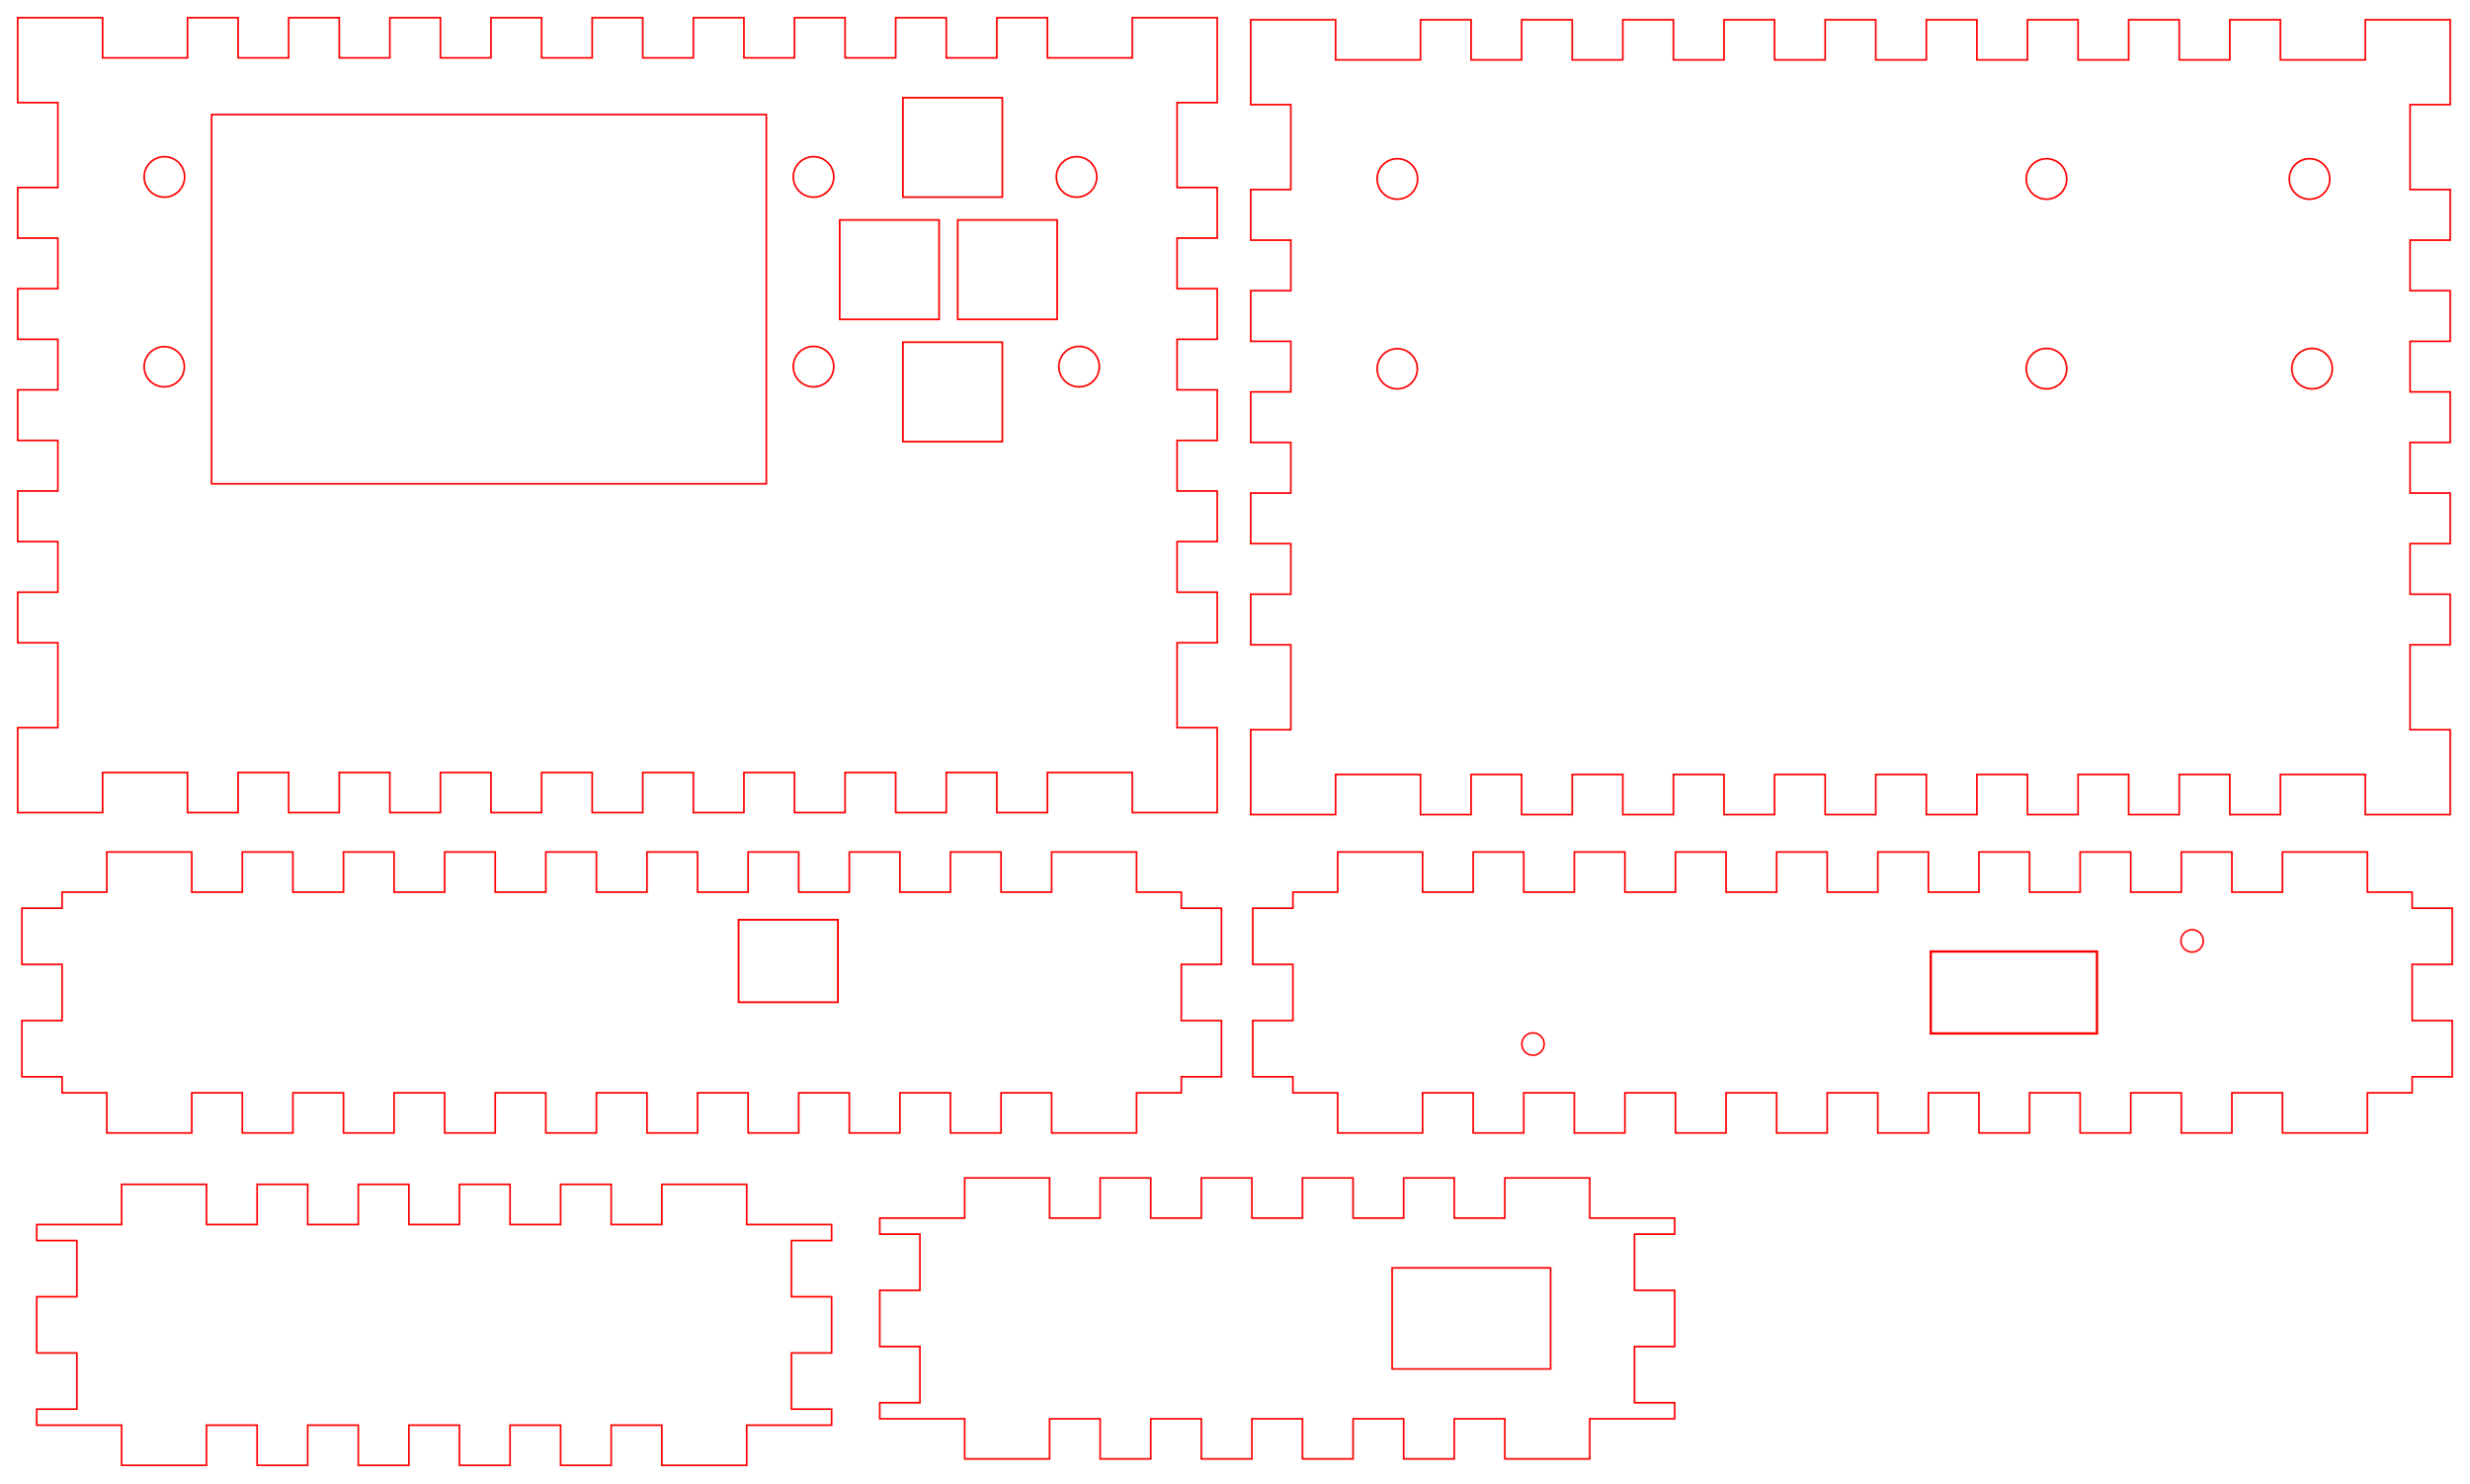
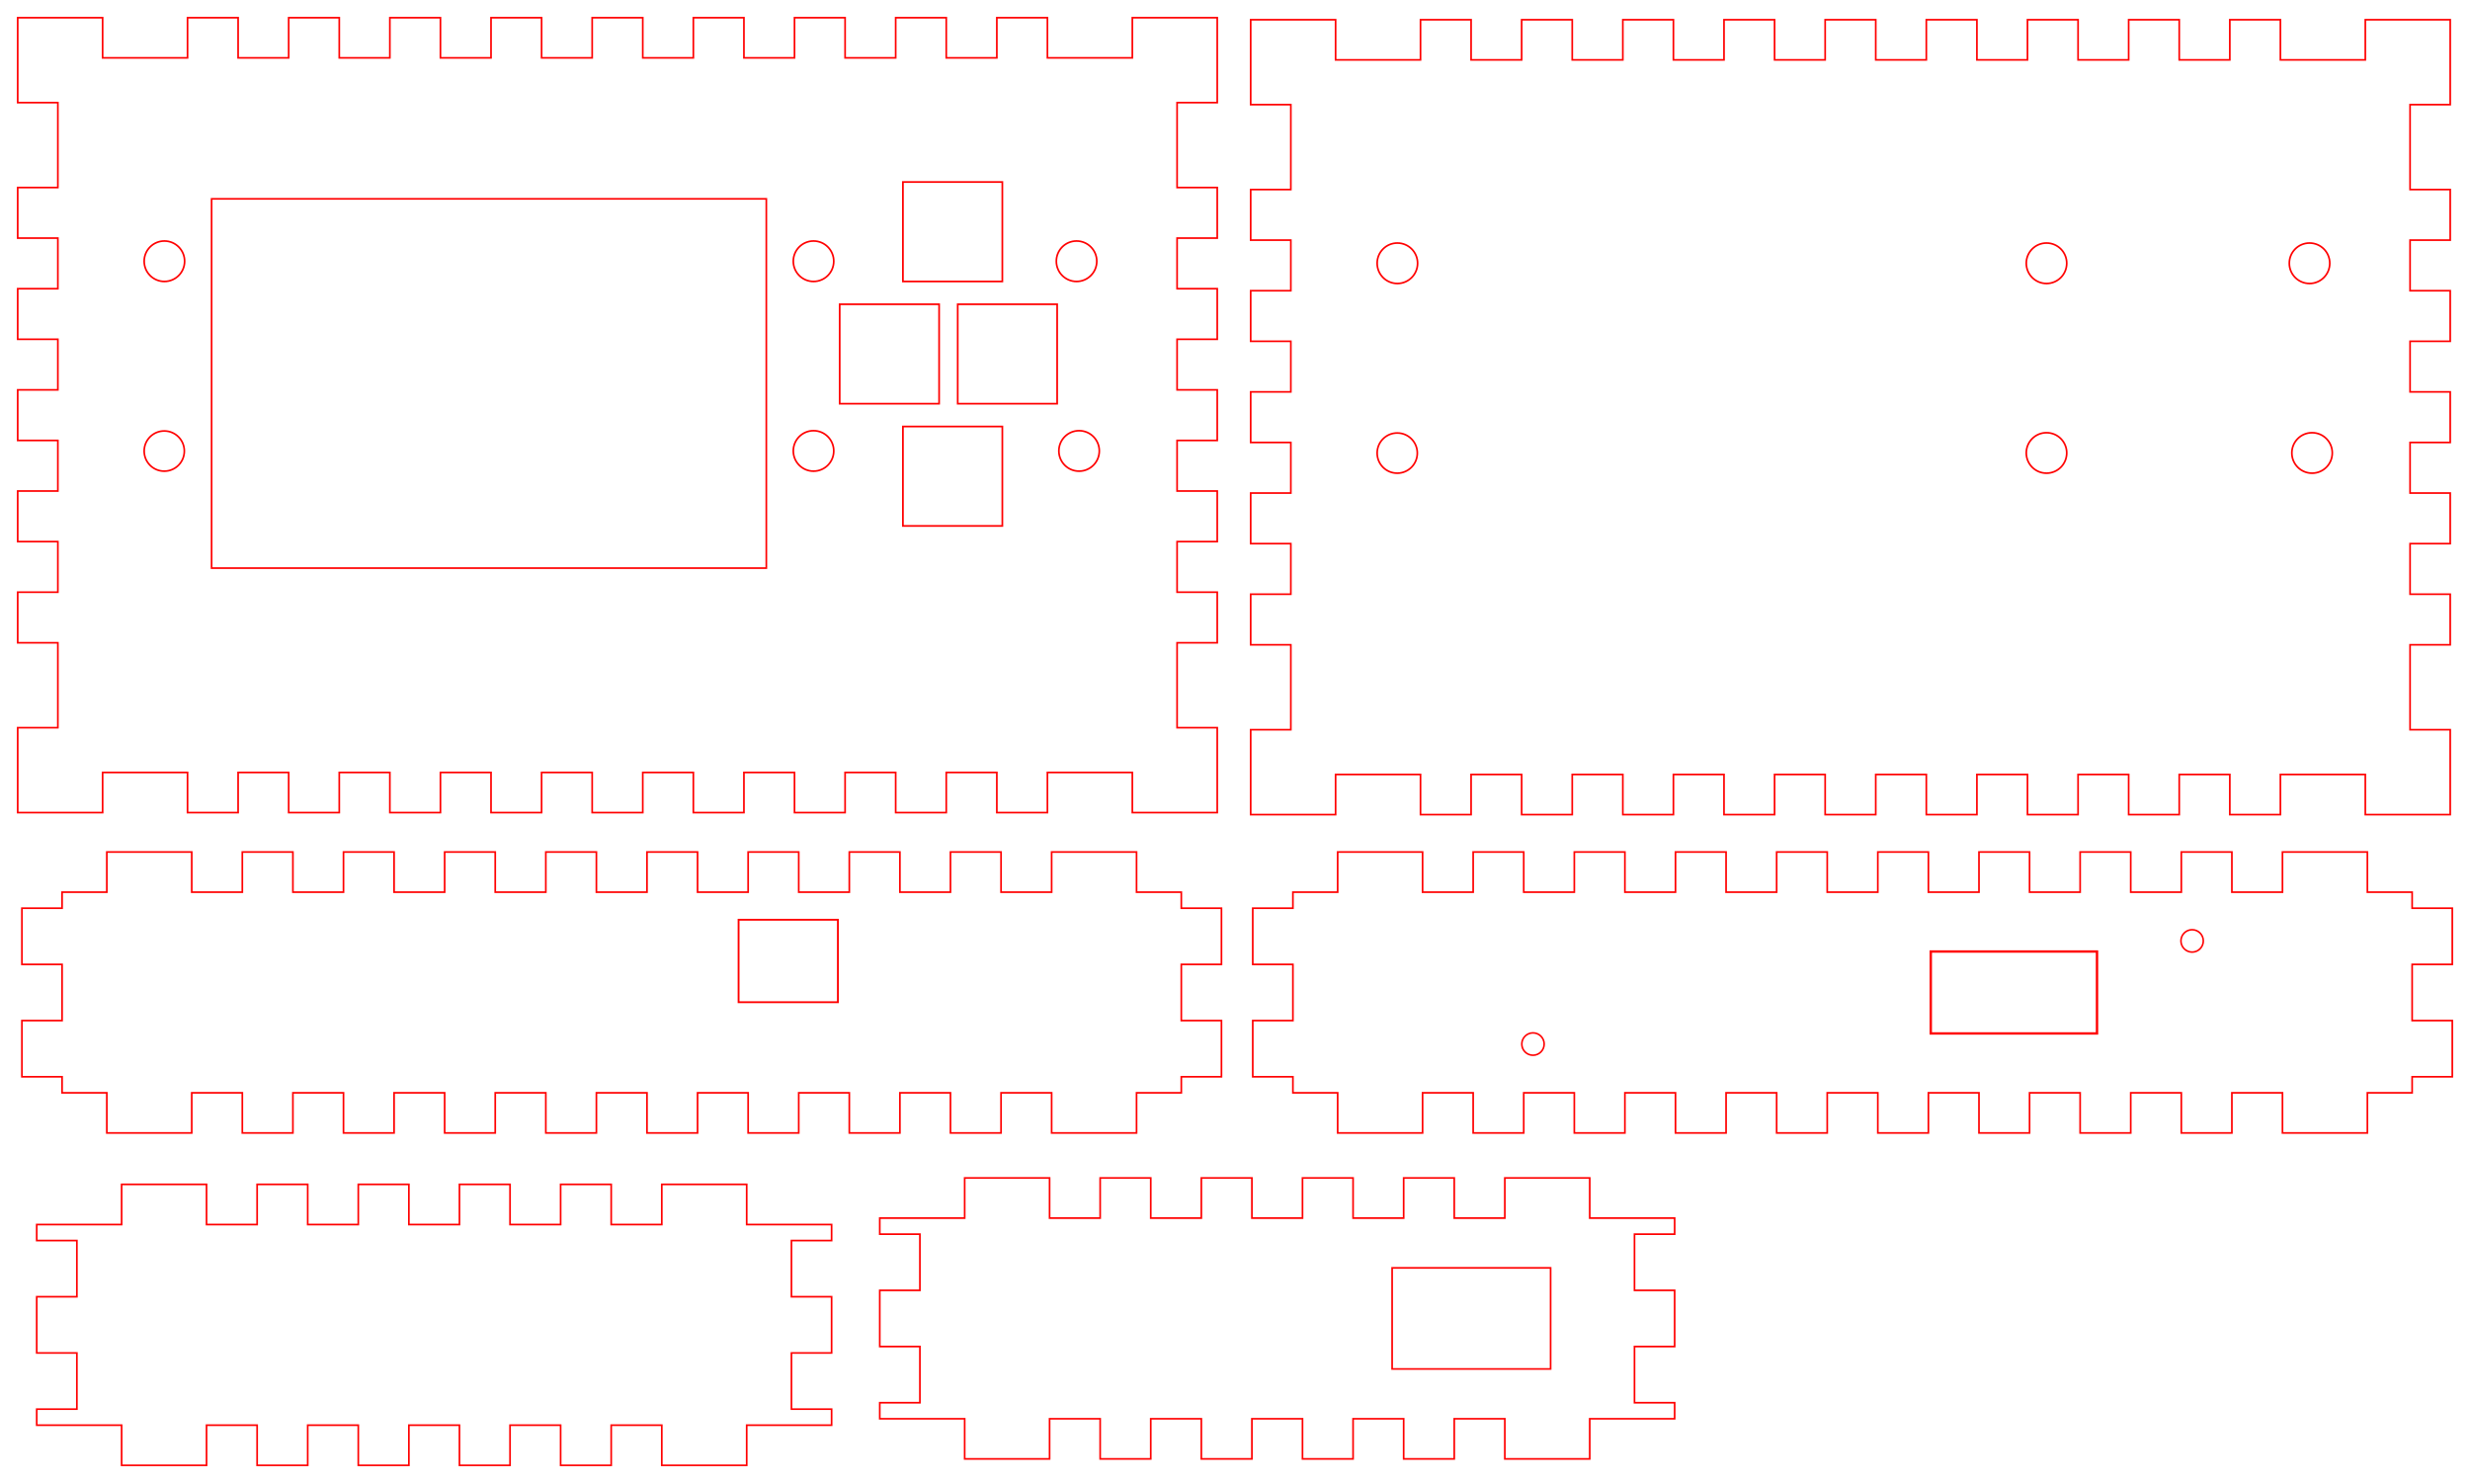
<svg xmlns="http://www.w3.org/2000/svg" version="1.1" width="292.987mm" height="175.912mm" viewBox="0 0 1038.146 623.313" id="svg4716">
  <defs id="defs4720" />
  <g transform="rotate(90,-74.13269,423.6581)" id="g4706" style="stroke-width:0.709;stroke-miterlimit:4;stroke-dasharray:none">
    <polygon style="fill:none;stroke:#ff0000;stroke-width:0.709;stroke-miterlimit:4;stroke-dasharray:none" points="101.206,135.155 118.081,135.155 118.081,156.415 101.206,156.415 101.206,177.675 118.081,177.675 118.081,198.935 101.206,198.935 101.206,220.195 118.081,220.195 118.081,241.454 101.206,241.454 101.206,262.714 118.081,262.714 118.081,298.402 101.206,298.402 101.206,334.09 94.465,334.09 94.465,317.215 70.848,317.215 70.848,334.09 47.232,334.09 47.232,317.215 23.616,317.215 23.616,334.09 16.875,334.09 16.875,298.402 0,298.402 0,262.714 16.875,262.714 16.875,241.454 0,241.454 0,220.195 16.875,220.195 16.875,198.935 0,198.935 0,177.675 16.875,177.675 16.875,156.415 0,156.415 0,135.155 16.875,135.155 16.875,113.895 0,113.895 0,92.635 16.875,92.635 16.875,71.376 0,71.376 0,35.688 16.875,35.688 16.875,0 23.616,0 23.616,16.875 47.232,16.875 47.232,0 70.848,0 70.848,16.875 94.465,16.875 94.465,0 101.206,0 101.206,35.688 118.081,35.688 118.081,71.376 101.206,71.376 101.206,92.635 118.081,92.635 118.081,113.895 101.206,113.895 " id="polygon4704" />
  </g>
  <g id="g3932" transform="rotate(90,647.3241,84.11485)">
    <g style="stroke-width:0.709;stroke-miterlimit:4;stroke-dasharray:none" id="g4702" transform="translate(1058.298,27.58248)">
      <polygon id="polygon4700" points="118.081,177.675 118.081,198.935 101.206,198.935 101.206,220.195 118.081,220.195 118.081,241.454 101.206,241.454 101.206,262.714 118.081,262.714 118.081,298.402 101.206,298.402 101.206,334.09 94.465,334.09 94.465,317.215 70.848,317.215 70.848,334.09 47.232,334.09 47.232,317.215 23.616,317.215 23.616,334.09 16.875,334.09 16.875,298.402 0,298.402 0,262.714 16.875,262.714 16.875,241.454 0,241.454 0,220.195 16.875,220.195 16.875,198.935 0,198.935 0,177.675 16.875,177.675 16.875,156.415 0,156.415 0,135.155 16.875,135.155 16.875,113.895 0,113.895 0,92.635 16.875,92.635 16.875,71.376 0,71.376 0,35.688 16.875,35.688 16.875,0 23.616,0 23.616,16.875 47.232,16.875 47.232,0 70.848,0 70.848,16.875 94.465,16.875 94.465,0 101.206,0 101.206,35.688 118.081,35.688 118.081,71.376 101.206,71.376 101.206,92.635 118.081,92.635 118.081,113.895 101.206,113.895 101.206,135.155 118.081,135.155 118.081,156.415 101.206,156.415 101.206,177.675 " style="fill:none;stroke:#ff0000;stroke-width:0.709;stroke-miterlimit:4;stroke-dasharray:none" />
    </g>
    <rect y="79.713" x="1096.098" height="66.612" width="42.482" id="rect5421" style="fill:none;stroke:#ff0000;stroke-width:0.711;stroke-miterlimit:4;stroke-dasharray:none;stroke-dashoffset:0;stroke-opacity:1" />
  </g>
  <text xml:space="preserve" style="font-style:normal;font-weight:normal;font-size:15px;line-height:1.25;font-family:sans-serif;letter-spacing:0px;word-spacing:0px;fill:#000000;fill-opacity:1;stroke:none;stroke-width:0.709;stroke-miterlimit:4;stroke-dasharray:none" x="1211.561" y="450.547" id="text5429">
    <tspan id="tspan5427" x="1211.561" y="463.818" style="font-size:15px;stroke-width:0.709;stroke-miterlimit:4;stroke-dasharray:none" />
  </text>
  <g id="g133">
    <g transform="translate(-11.53791,-114.3604)" id="g3927">
      <g transform="translate(538.0738,472.4561)" id="g4714" style="stroke-width:0.709;stroke-miterlimit:4;stroke-dasharray:none">
        <polygon style="fill:none;stroke:#ff0000;stroke-width:0.709;stroke-miterlimit:4;stroke-dasharray:none" points="283.974,16.875 305.234,16.875 305.234,0 326.494,0 326.494,16.875 347.754,16.875 347.754,0 369.014,0 369.014,16.875 390.273,16.875 390.273,0 411.533,0 411.533,16.875 432.793,16.875 432.793,0 468.481,0 468.481,16.875 487.294,16.875 487.294,23.616 504.169,23.616 504.169,47.232 487.294,47.232 487.294,70.848 504.169,70.848 504.169,94.465 487.294,94.465 487.294,101.206 468.481,101.206 468.481,118.081 432.793,118.081 432.793,101.206 411.533,101.206 411.533,118.081 390.273,118.081 390.273,101.206 369.014,101.206 369.014,118.081 347.754,118.081 347.754,101.206 326.494,101.206 326.494,118.081 305.234,118.081 305.234,101.206 283.974,101.206 283.974,118.081 262.714,118.081 262.714,101.206 241.454,101.206 241.454,118.081 220.195,118.081 220.195,101.206 198.935,101.206 198.935,118.081 177.675,118.081 177.675,101.206 156.415,101.206 156.415,118.081 135.155,118.081 135.155,101.206 113.895,101.206 113.895,118.081 92.635,118.081 92.635,101.206 71.376,101.206 71.376,118.081 35.688,118.081 35.688,101.206 16.875,101.206 16.875,94.465 0,94.465 0,70.848 16.875,70.848 16.875,47.232 0,47.232 0,23.616 16.875,23.616 16.875,16.875 35.688,16.875 35.688,0 71.376,0 71.376,16.875 92.635,16.875 92.635,0 113.895,0 113.895,16.875 135.155,16.875 135.155,0 156.415,0 156.415,16.875 177.675,16.875 177.675,0 198.935,0 198.935,16.875 220.195,16.875 220.195,0 241.454,0 241.454,16.875 262.714,16.875 262.714,0 283.974,0 " id="polygon4712" />
      </g>
      <g id="g3919" transform="translate(0,120.0139)">
        <circle r="4.702" transform="scale(1,-1)" cy="-433.159" cx="655.856" id="path5433" style="fill:none;stroke:#ff0000;stroke-width:0.676;stroke-miterlimit:4;stroke-dasharray:none;stroke-dashoffset:0;stroke-opacity:1" />
        <g id="g3914">
          <circle transform="scale(1,-1)" cy="-389.806" cx="932.892" id="use5450" style="fill:none;stroke:#ff0000;stroke-width:0.676;stroke-miterlimit:4;stroke-dasharray:none;stroke-dashoffset:0;stroke-opacity:1" r="4.702" />
        </g>
      </g>
    </g>
    <rect y="399.919" x="811.509" height="34.434" width="69.868" id="rect5454" style="fill:none;stroke:#ff0000;stroke-width:0.999;stroke-miterlimit:4;stroke-dasharray:none;stroke-dashoffset:0;stroke-opacity:1" />
  </g>
  <g id="g3937" transform="translate(-5.314966,-12.4459)">
    <g style="stroke-width:0.709;stroke-miterlimit:4;stroke-dasharray:none" id="g4710" transform="translate(14.52757,370.5417)">
      <polygon id="polygon4708" points="241.454,0 241.454,16.875 262.714,16.875 262.714,0 283.974,0 283.974,16.875 305.234,16.875 305.234,0 326.494,0 326.494,16.875 347.754,16.875 347.754,0 369.014,0 369.014,16.875 390.273,16.875 390.273,0 411.533,0 411.533,16.875 432.793,16.875 432.793,0 468.481,0 468.481,16.875 487.294,16.875 487.294,23.616 504.169,23.616 504.169,47.232 487.294,47.232 487.294,70.848 504.169,70.848 504.169,94.465 487.294,94.465 487.294,101.206 468.481,101.206 468.481,118.081 432.793,118.081 432.793,101.206 411.533,101.206 411.533,118.081 390.273,118.081 390.273,101.206 369.014,101.206 369.014,118.081 347.754,118.081 347.754,101.206 326.494,101.206 326.494,118.081 305.234,118.081 305.234,101.206 283.974,101.206 283.974,118.081 262.714,118.081 262.714,101.206 241.454,101.206 241.454,118.081 220.195,118.081 220.195,101.206 198.935,101.206 198.935,118.081 177.675,118.081 177.675,101.206 156.415,101.206 156.415,118.081 135.155,118.081 135.155,101.206 113.895,101.206 113.895,118.081 92.635,118.081 92.635,101.206 71.376,101.206 71.376,118.081 35.688,118.081 35.688,101.206 16.875,101.206 16.875,94.465 0,94.465 0,70.848 16.875,70.848 16.875,47.232 0,47.232 0,23.616 16.875,23.616 16.875,16.875 35.688,16.875 35.688,0 71.376,0 71.376,16.875 92.635,16.875 92.635,0 113.895,0 113.895,16.875 135.155,16.875 135.155,0 156.415,0 156.415,16.875 177.675,16.875 177.675,0 198.935,0 198.935,16.875 220.195,16.875 220.195,0 " style="fill:none;stroke:#ff0000;stroke-width:0.709;stroke-miterlimit:4;stroke-dasharray:none" />
    </g>
    <rect y="399.01" x="315.742" height="34.659" width="41.745" id="rect5454-0" style="fill:none;stroke:#ff0000;stroke-width:0.774;stroke-miterlimit:4;stroke-dasharray:none;stroke-dashoffset:0;stroke-opacity:1" />
  </g>
-   <g id="g3952" transform="translate(-5.314966,-12.4459)">
-     <g style="stroke-width:0.709;stroke-miterlimit:4;stroke-dasharray:none" id="g4694" transform="translate(12.75592,19.88685)">
-       <polygon id="polygon4692" points="241.454,16.875 241.454,0 262.714,0 262.714,16.875 283.974,16.875 283.974,0 305.234,0 305.234,16.875 326.494,16.875 326.494,0 347.754,0 347.754,16.875 369.014,16.875 369.014,0 390.273,0 390.273,16.875 411.533,16.875 411.533,0 432.793,0 432.793,16.875 468.481,16.875 468.481,0 504.169,0 504.169,35.688 487.294,35.688 487.294,71.376 504.169,71.376 504.169,92.635 487.294,92.635 487.294,113.895 504.169,113.895 504.169,135.155 487.294,135.155 487.294,156.415 504.169,156.415 504.169,177.675 487.294,177.675 487.294,198.935 504.169,198.935 504.169,220.195 487.294,220.195 487.294,241.454 504.169,241.454 504.169,262.714 487.294,262.714 487.294,298.402 504.169,298.402 504.169,334.09 468.481,334.09 468.481,317.215 432.793,317.215 432.793,334.09 411.533,334.09 411.533,317.215 390.273,317.215 390.273,334.09 369.014,334.09 369.014,317.215 347.754,317.215 347.754,334.09 326.494,334.09 326.494,317.215 305.234,317.215 305.234,334.09 283.974,334.09 283.974,317.215 262.714,317.215 262.714,334.09 241.454,334.09 241.454,317.215 220.195,317.215 220.195,334.09 198.935,334.09 198.935,317.215 177.675,317.215 177.675,334.09 156.415,334.09 156.415,317.215 135.155,317.215 135.155,334.09 113.895,334.09 113.895,317.215 92.635,317.215 92.635,334.09 71.376,334.09 71.376,317.215 35.688,317.215 35.688,334.09 0,334.09 0,298.402 16.875,298.402 16.875,262.714 0,262.714 0,241.454 16.875,241.454 16.875,220.195 0,220.195 0,198.935 16.875,198.935 16.875,177.675 0,177.675 0,156.415 16.875,156.415 16.875,135.155 0,135.155 0,113.895 16.875,113.895 16.875,92.635 0,92.635 0,71.376 16.875,71.376 16.875,35.688 0,35.688 0,0 35.688,0 35.688,16.875 71.376,16.875 71.376,0 92.635,0 92.635,16.875 113.895,16.875 113.895,0 135.155,0 135.155,16.875 156.415,16.875 156.415,0 177.675,0 177.675,16.875 198.935,16.875 198.935,0 220.195,0 220.195,16.875 " style="fill:none;stroke:#ff0000;stroke-width:0.709;stroke-miterlimit:4;stroke-dasharray:none" />
+   <g id="g85">
+     <g style="stroke-width:0.709;stroke-miterlimit:4;stroke-dasharray:none" id="g4694" transform="translate(7.440951,7.440951)">
+       <polygon id="polygon4692" points="262.714,0 262.714,16.875 283.974,16.875 283.974,0 305.234,0 305.234,16.875 326.494,16.875 326.494,0 347.754,0 347.754,16.875 369.014,16.875 369.014,0 390.273,0 390.273,16.875 411.533,16.875 411.533,0 432.793,0 432.793,16.875 468.481,16.875 468.481,0 504.169,0 504.169,35.688 487.294,35.688 487.294,71.376 504.169,71.376 504.169,92.635 487.294,92.635 487.294,113.895 504.169,113.895 504.169,135.155 487.294,135.155 487.294,156.415 504.169,156.415 504.169,177.675 487.294,177.675 487.294,198.935 504.169,198.935 504.169,220.195 487.294,220.195 487.294,241.454 504.169,241.454 504.169,262.714 487.294,262.714 487.294,298.402 504.169,298.402 504.169,334.09 468.481,334.09 468.481,317.215 432.793,317.215 432.793,334.09 411.533,334.09 411.533,317.215 390.273,317.215 390.273,334.09 369.014,334.09 369.014,317.215 347.754,317.215 347.754,334.09 326.494,334.09 326.494,317.215 305.234,317.215 305.234,334.09 283.974,334.09 283.974,317.215 262.714,317.215 262.714,334.09 241.454,334.09 241.454,317.215 220.195,317.215 220.195,334.09 198.935,334.09 198.935,317.215 177.675,317.215 177.675,334.09 156.415,334.09 156.415,317.215 135.155,317.215 135.155,334.09 113.895,334.09 113.895,317.215 92.635,317.215 92.635,334.09 71.376,334.09 71.376,317.215 35.688,317.215 35.688,334.09 0,334.09 0,298.402 16.875,298.402 16.875,262.714 0,262.714 0,241.454 16.875,241.454 16.875,220.195 0,220.195 0,198.935 16.875,198.935 16.875,177.675 0,177.675 0,156.415 16.875,156.415 16.875,135.155 0,135.155 0,113.895 16.875,113.895 16.875,92.635 0,92.635 0,71.376 16.875,71.376 16.875,35.688 0,35.688 0,0 35.688,0 35.688,16.875 71.376,16.875 71.376,0 92.635,0 92.635,16.875 113.895,16.875 113.895,0 135.155,0 135.155,16.875 156.415,16.875 156.415,0 177.675,0 177.675,16.875 198.935,16.875 198.935,0 220.195,0 220.195,16.875 241.454,16.875 241.454,0 " style="fill:none;stroke:#ff0000;stroke-width:0.709;stroke-miterlimit:4;stroke-dasharray:none" />
    </g>
-     <rect transform="scale(1,-1)" y="-215.788" x="94.252" height="155.197" width="233.15" id="rect4608" style="fill:none;fill-opacity:1;stroke:#ff0000;stroke-width:0.709;stroke-miterlimit:4;stroke-dasharray:none;stroke-opacity:1" />
-     <ellipse ry="8.502" rx="8.502" cy="86.811" cx="74.41" id="path5312" style="fill:none;stroke:#ff0000;stroke-width:0.713;stroke-miterlimit:4;stroke-dasharray:none;stroke-opacity:1" />
-     <ellipse ry="8.445" rx="8.445" cy="166.594" cx="74.351" id="path5312-3" style="fill:none;stroke:#ff0000;stroke-width:0.709;stroke-miterlimit:4;stroke-dasharray:none;stroke-opacity:1" />
-     <ellipse ry="8.502" rx="8.502" cy="86.811" cx="347.244" id="path5312-8" style="fill:none;stroke:#ff0000;stroke-width:0.713;stroke-miterlimit:4;stroke-dasharray:none;stroke-opacity:1" />
-     <ellipse ry="8.502" rx="8.502" cy="166.536" cx="347.244" id="path5312-8-0" style="fill:none;stroke:#ff0000;stroke-width:0.713;stroke-miterlimit:4;stroke-dasharray:none;stroke-opacity:1" />
-     <rect y="156.269" x="384.813" height="41.792" width="41.792" id="rect5359" style="fill:none;stroke:#ff0000;stroke-width:0.728;stroke-miterlimit:4;stroke-dasharray:none;stroke-dashoffset:0;stroke-opacity:1" />
-     <rect y="104.891" x="358.238" height="41.792" width="41.792" id="rect5359-2" style="fill:none;stroke:#ff0000;stroke-width:0.728;stroke-miterlimit:4;stroke-dasharray:none;stroke-dashoffset:0;stroke-opacity:1" />
-     <rect y="104.891" x="407.844" height="41.792" width="41.792" id="rect5359-2-4" style="fill:none;stroke:#ff0000;stroke-width:0.728;stroke-miterlimit:4;stroke-dasharray:none;stroke-dashoffset:0;stroke-opacity:1" />
-     <rect y="53.513" x="384.813" height="41.792" width="41.792" id="rect5359-2-4-8" style="fill:none;stroke:#ff0000;stroke-width:0.728;stroke-miterlimit:4;stroke-dasharray:none;stroke-dashoffset:0;stroke-opacity:1" />
-     <circle r="8.502" cy="166.536" cx="458.859" id="path5312-8-0-2" style="fill:none;stroke:#ff0000;stroke-width:0.713;stroke-miterlimit:4;stroke-dasharray:none;stroke-opacity:1" />
-     <circle r="8.502" cy="86.811" cx="457.796" id="path5312-8-0-2-2" style="fill:none;stroke:#ff0000;stroke-width:0.713;stroke-miterlimit:4;stroke-dasharray:none;stroke-opacity:1" />
+     <rect transform="scale(1,-1)" y="-238.775" x="88.937" height="155.197" width="233.15" id="rect4608" style="fill:none;fill-opacity:1;stroke:#ff0000;stroke-width:0.709;stroke-miterlimit:4;stroke-dasharray:none;stroke-opacity:1" />
+     <ellipse ry="8.502" rx="8.502" cy="109.798" cx="69.095" id="path5312" style="fill:none;stroke:#ff0000;stroke-width:0.713;stroke-miterlimit:4;stroke-dasharray:none;stroke-opacity:1" />
+     <ellipse ry="8.445" rx="8.445" cy="189.581" cx="69.036" id="path5312-3" style="fill:none;stroke:#ff0000;stroke-width:0.709;stroke-miterlimit:4;stroke-dasharray:none;stroke-opacity:1" />
+     <ellipse ry="8.502" rx="8.502" cy="109.798" cx="341.929" id="path5312-8" style="fill:none;stroke:#ff0000;stroke-width:0.713;stroke-miterlimit:4;stroke-dasharray:none;stroke-opacity:1" />
+     <ellipse ry="8.502" rx="8.502" cy="189.523" cx="341.929" id="path5312-8-0" style="fill:none;stroke:#ff0000;stroke-width:0.713;stroke-miterlimit:4;stroke-dasharray:none;stroke-opacity:1" />
+     <rect y="179.257" x="379.498" height="41.792" width="41.792" id="rect5359" style="fill:none;stroke:#ff0000;stroke-width:0.728;stroke-miterlimit:4;stroke-dasharray:none;stroke-dashoffset:0;stroke-opacity:1" />
+     <rect y="127.879" x="352.923" height="41.792" width="41.792" id="rect5359-2" style="fill:none;stroke:#ff0000;stroke-width:0.728;stroke-miterlimit:4;stroke-dasharray:none;stroke-dashoffset:0;stroke-opacity:1" />
+     <rect y="127.879" x="402.53" height="41.792" width="41.792" id="rect5359-2-4" style="fill:none;stroke:#ff0000;stroke-width:0.728;stroke-miterlimit:4;stroke-dasharray:none;stroke-dashoffset:0;stroke-opacity:1" />
+     <rect y="76.501" x="379.498" height="41.792" width="41.792" id="rect5359-2-4-8" style="fill:none;stroke:#ff0000;stroke-width:0.728;stroke-miterlimit:4;stroke-dasharray:none;stroke-dashoffset:0;stroke-opacity:1" />
+     <circle r="8.502" cy="189.523" cx="453.544" id="path5312-8-0-2" style="fill:none;stroke:#ff0000;stroke-width:0.713;stroke-miterlimit:4;stroke-dasharray:none;stroke-opacity:1" />
+     <circle r="8.502" cy="109.798" cx="452.481" id="path5312-8-0-2-2" style="fill:none;stroke:#ff0000;stroke-width:0.713;stroke-miterlimit:4;stroke-dasharray:none;stroke-opacity:1" />
  </g>
-   <g id="g3962" transform="translate(-5.314966,-12.4459)">
-     <g style="stroke-width:0.709;stroke-miterlimit:4;stroke-dasharray:none" id="g4694-3" transform="translate(530.9798,20.73577)">
-       <polygon id="polygon4692-6" points="326.494,16.875 326.494,0 347.754,0 347.754,16.875 369.014,16.875 369.014,0 390.273,0 390.273,16.875 411.533,16.875 411.533,0 432.793,0 432.793,16.875 468.481,16.875 468.481,0 504.169,0 504.169,35.688 487.294,35.688 487.294,71.376 504.169,71.376 504.169,92.635 487.294,92.635 487.294,113.895 504.169,113.895 504.169,135.155 487.294,135.155 487.294,156.415 504.169,156.415 504.169,177.675 487.294,177.675 487.294,198.935 504.169,198.935 504.169,220.195 487.294,220.195 487.294,241.454 504.169,241.454 504.169,262.714 487.294,262.714 487.294,298.402 504.169,298.402 504.169,334.09 468.481,334.09 468.481,317.215 432.793,317.215 432.793,334.09 411.533,334.09 411.533,317.215 390.273,317.215 390.273,334.09 369.014,334.09 369.014,317.215 347.754,317.215 347.754,334.09 326.494,334.09 326.494,317.215 305.234,317.215 305.234,334.09 283.974,334.09 283.974,317.215 262.714,317.215 262.714,334.09 241.454,334.09 241.454,317.215 220.195,317.215 220.195,334.09 198.935,334.09 198.935,317.215 177.675,317.215 177.675,334.09 156.415,334.09 156.415,317.215 135.155,317.215 135.155,334.09 113.895,334.09 113.895,317.215 92.635,317.215 92.635,334.09 71.376,334.09 71.376,317.215 35.688,317.215 35.688,334.09 0,334.09 0,298.402 16.875,298.402 16.875,262.714 0,262.714 0,241.454 16.875,241.454 16.875,220.195 0,220.195 0,198.935 16.875,198.935 16.875,177.675 0,177.675 0,156.415 16.875,156.415 16.875,135.155 0,135.155 0,113.895 16.875,113.895 16.875,92.635 0,92.635 0,71.376 16.875,71.376 16.875,35.688 0,35.688 0,0 35.688,0 35.688,16.875 71.376,16.875 71.376,0 92.635,0 92.635,16.875 113.895,16.875 113.895,0 135.155,0 135.155,16.875 156.415,16.875 156.415,0 177.675,0 177.675,16.875 198.935,16.875 198.935,0 220.195,0 220.195,16.875 241.454,16.875 241.454,0 262.714,0 262.714,16.875 283.974,16.875 283.974,0 305.234,0 305.234,16.875 " style="fill:none;stroke:#ff0000;stroke-width:0.709;stroke-miterlimit:4;stroke-dasharray:none" />
+   <g id="g95">
+     <g style="stroke-width:0.709;stroke-miterlimit:4;stroke-dasharray:none" id="g4694-3" transform="translate(525.6648,8.289869)">
+       <polygon id="polygon4692-6" points="347.754,0 347.754,16.875 369.014,16.875 369.014,0 390.273,0 390.273,16.875 411.533,16.875 411.533,0 432.793,0 432.793,16.875 468.481,16.875 468.481,0 504.169,0 504.169,35.688 487.294,35.688 487.294,71.376 504.169,71.376 504.169,92.635 487.294,92.635 487.294,113.895 504.169,113.895 504.169,135.155 487.294,135.155 487.294,156.415 504.169,156.415 504.169,177.675 487.294,177.675 487.294,198.935 504.169,198.935 504.169,220.195 487.294,220.195 487.294,241.454 504.169,241.454 504.169,262.714 487.294,262.714 487.294,298.402 504.169,298.402 504.169,334.09 468.481,334.09 468.481,317.215 432.793,317.215 432.793,334.09 411.533,334.09 411.533,317.215 390.273,317.215 390.273,334.09 369.014,334.09 369.014,317.215 347.754,317.215 347.754,334.09 326.494,334.09 326.494,317.215 305.234,317.215 305.234,334.09 283.974,334.09 283.974,317.215 262.714,317.215 262.714,334.09 241.454,334.09 241.454,317.215 220.195,317.215 220.195,334.09 198.935,334.09 198.935,317.215 177.675,317.215 177.675,334.09 156.415,334.09 156.415,317.215 135.155,317.215 135.155,334.09 113.895,334.09 113.895,317.215 92.635,317.215 92.635,334.09 71.376,334.09 71.376,317.215 35.688,317.215 35.688,334.09 0,334.09 0,298.402 16.875,298.402 16.875,262.714 0,262.714 0,241.454 16.875,241.454 16.875,220.195 0,220.195 0,198.935 16.875,198.935 16.875,177.675 0,177.675 0,156.415 16.875,156.415 16.875,135.155 0,135.155 0,113.895 16.875,113.895 16.875,92.635 0,92.635 0,71.376 16.875,71.376 16.875,35.688 0,35.688 0,0 35.688,0 35.688,16.875 71.376,16.875 71.376,0 92.635,0 92.635,16.875 113.895,16.875 113.895,0 135.155,0 135.155,16.875 156.415,16.875 156.415,0 177.675,0 177.675,16.875 198.935,16.875 198.935,0 220.195,0 220.195,16.875 241.454,16.875 241.454,0 262.714,0 262.714,16.875 283.974,16.875 283.974,0 305.234,0 305.234,16.875 326.494,16.875 326.494,0 " style="fill:none;stroke:#ff0000;stroke-width:0.709;stroke-miterlimit:4;stroke-dasharray:none" />
    </g>
-     <ellipse ry="8.502" rx="8.502" cy="87.66" cx="592.633" id="path5312-5" style="fill:none;stroke:#ff0000;stroke-width:0.713;stroke-miterlimit:4;stroke-dasharray:none;stroke-opacity:1" />
-     <ellipse ry="8.445" rx="8.445" cy="167.443" cx="592.575" id="path5312-3-3" style="fill:none;stroke:#ff0000;stroke-width:0.709;stroke-miterlimit:4;stroke-dasharray:none;stroke-opacity:1" />
-     <ellipse ry="8.502" rx="8.502" cy="87.66" cx="865.468" id="path5312-8-5" style="fill:none;stroke:#ff0000;stroke-width:0.713;stroke-miterlimit:4;stroke-dasharray:none;stroke-opacity:1" />
-     <ellipse ry="8.502" rx="8.502" cy="167.385" cx="865.468" id="path5312-8-0-6" style="fill:none;stroke:#ff0000;stroke-width:0.713;stroke-miterlimit:4;stroke-dasharray:none;stroke-opacity:1" />
-     <circle r="8.502" cy="167.385" cx="977.083" id="path5312-8-0-2-0" style="fill:none;stroke:#ff0000;stroke-width:0.713;stroke-miterlimit:4;stroke-dasharray:none;stroke-opacity:1" />
-     <circle r="8.502" cy="87.66" cx="976.02" id="path5312-8-0-2-2-9" style="fill:none;stroke:#ff0000;stroke-width:0.713;stroke-miterlimit:4;stroke-dasharray:none;stroke-opacity:1" />
+     <ellipse ry="8.502" rx="8.502" cy="110.649" cx="587.318" id="path5312-5" style="fill:none;stroke:#ff0000;stroke-width:0.713;stroke-miterlimit:4;stroke-dasharray:none;stroke-opacity:1" />
+     <ellipse ry="8.445" rx="8.445" cy="190.432" cx="587.26" id="path5312-3-3" style="fill:none;stroke:#ff0000;stroke-width:0.709;stroke-miterlimit:4;stroke-dasharray:none;stroke-opacity:1" />
+     <ellipse ry="8.502" rx="8.502" cy="110.649" cx="860.153" id="path5312-8-5" style="fill:none;stroke:#ff0000;stroke-width:0.713;stroke-miterlimit:4;stroke-dasharray:none;stroke-opacity:1" />
+     <ellipse ry="8.502" rx="8.502" cy="190.373" cx="860.153" id="path5312-8-0-6" style="fill:none;stroke:#ff0000;stroke-width:0.713;stroke-miterlimit:4;stroke-dasharray:none;stroke-opacity:1" />
+     <circle r="8.502" cy="190.373" cx="971.768" id="path5312-8-0-2-0" style="fill:none;stroke:#ff0000;stroke-width:0.713;stroke-miterlimit:4;stroke-dasharray:none;stroke-opacity:1" />
+     <circle r="8.502" cy="110.649" cx="970.705" id="path5312-8-0-2-2-9" style="fill:none;stroke:#ff0000;stroke-width:0.713;stroke-miterlimit:4;stroke-dasharray:none;stroke-opacity:1" />
  </g>
</svg>
